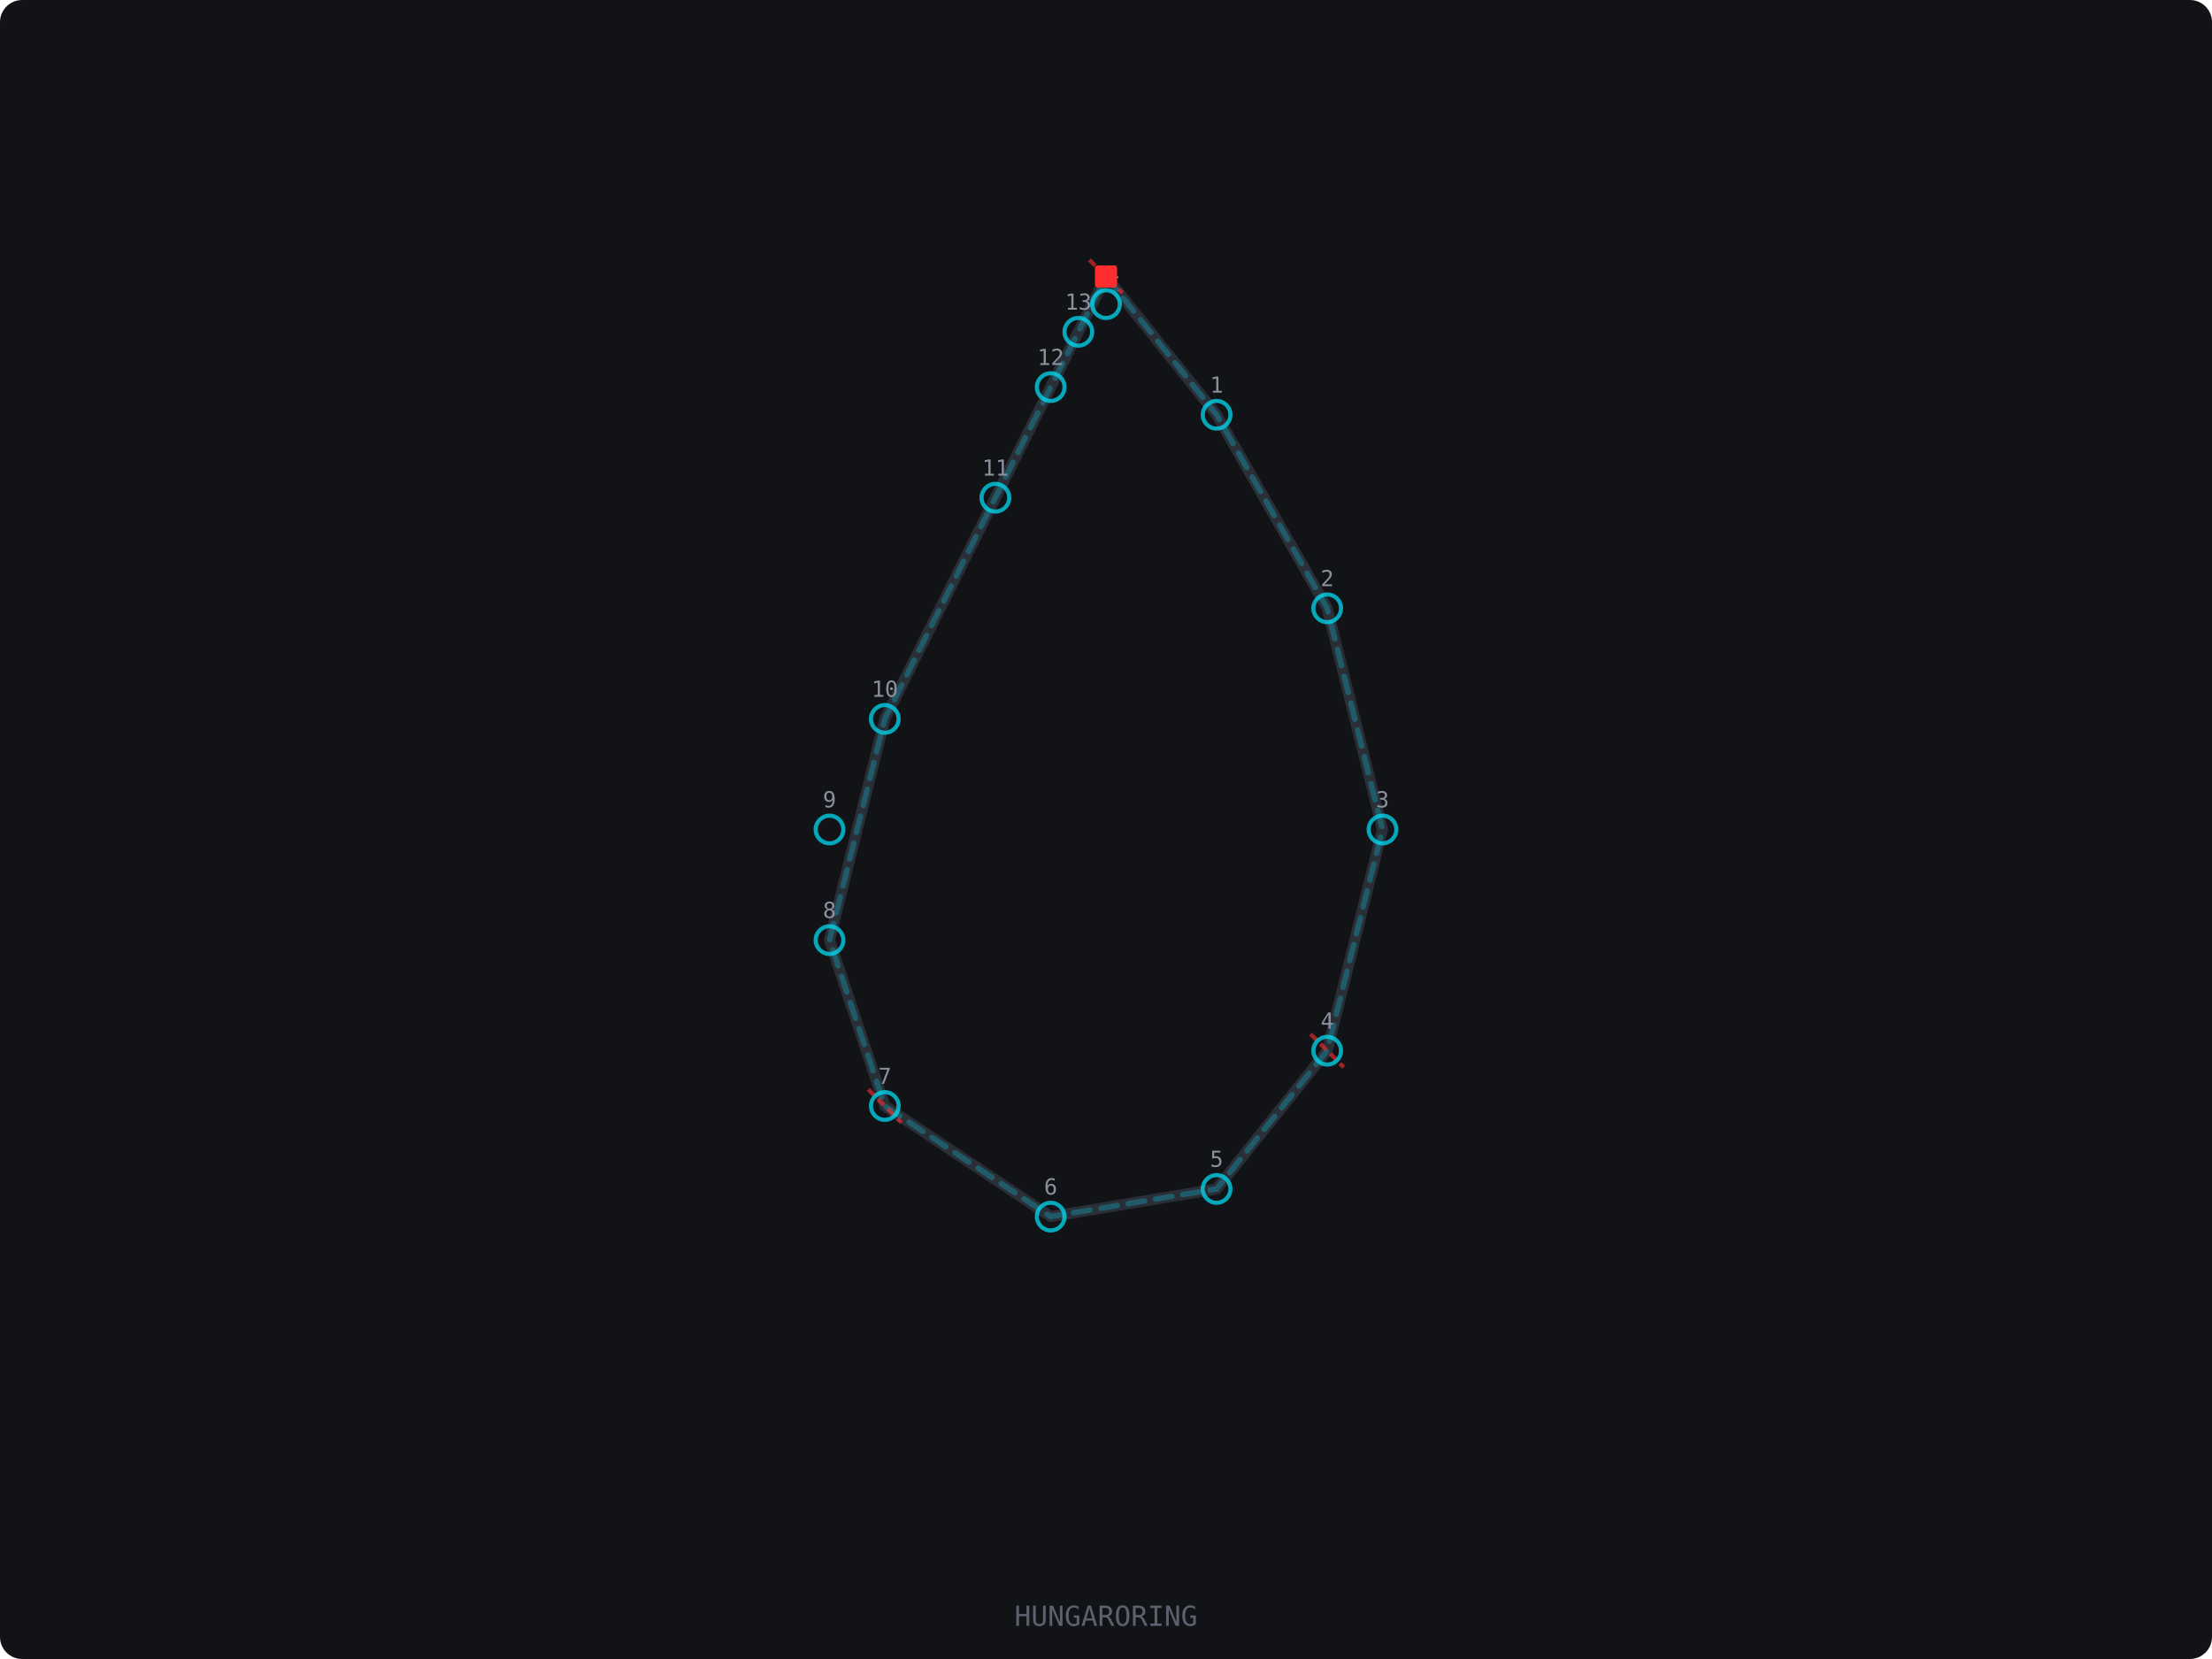
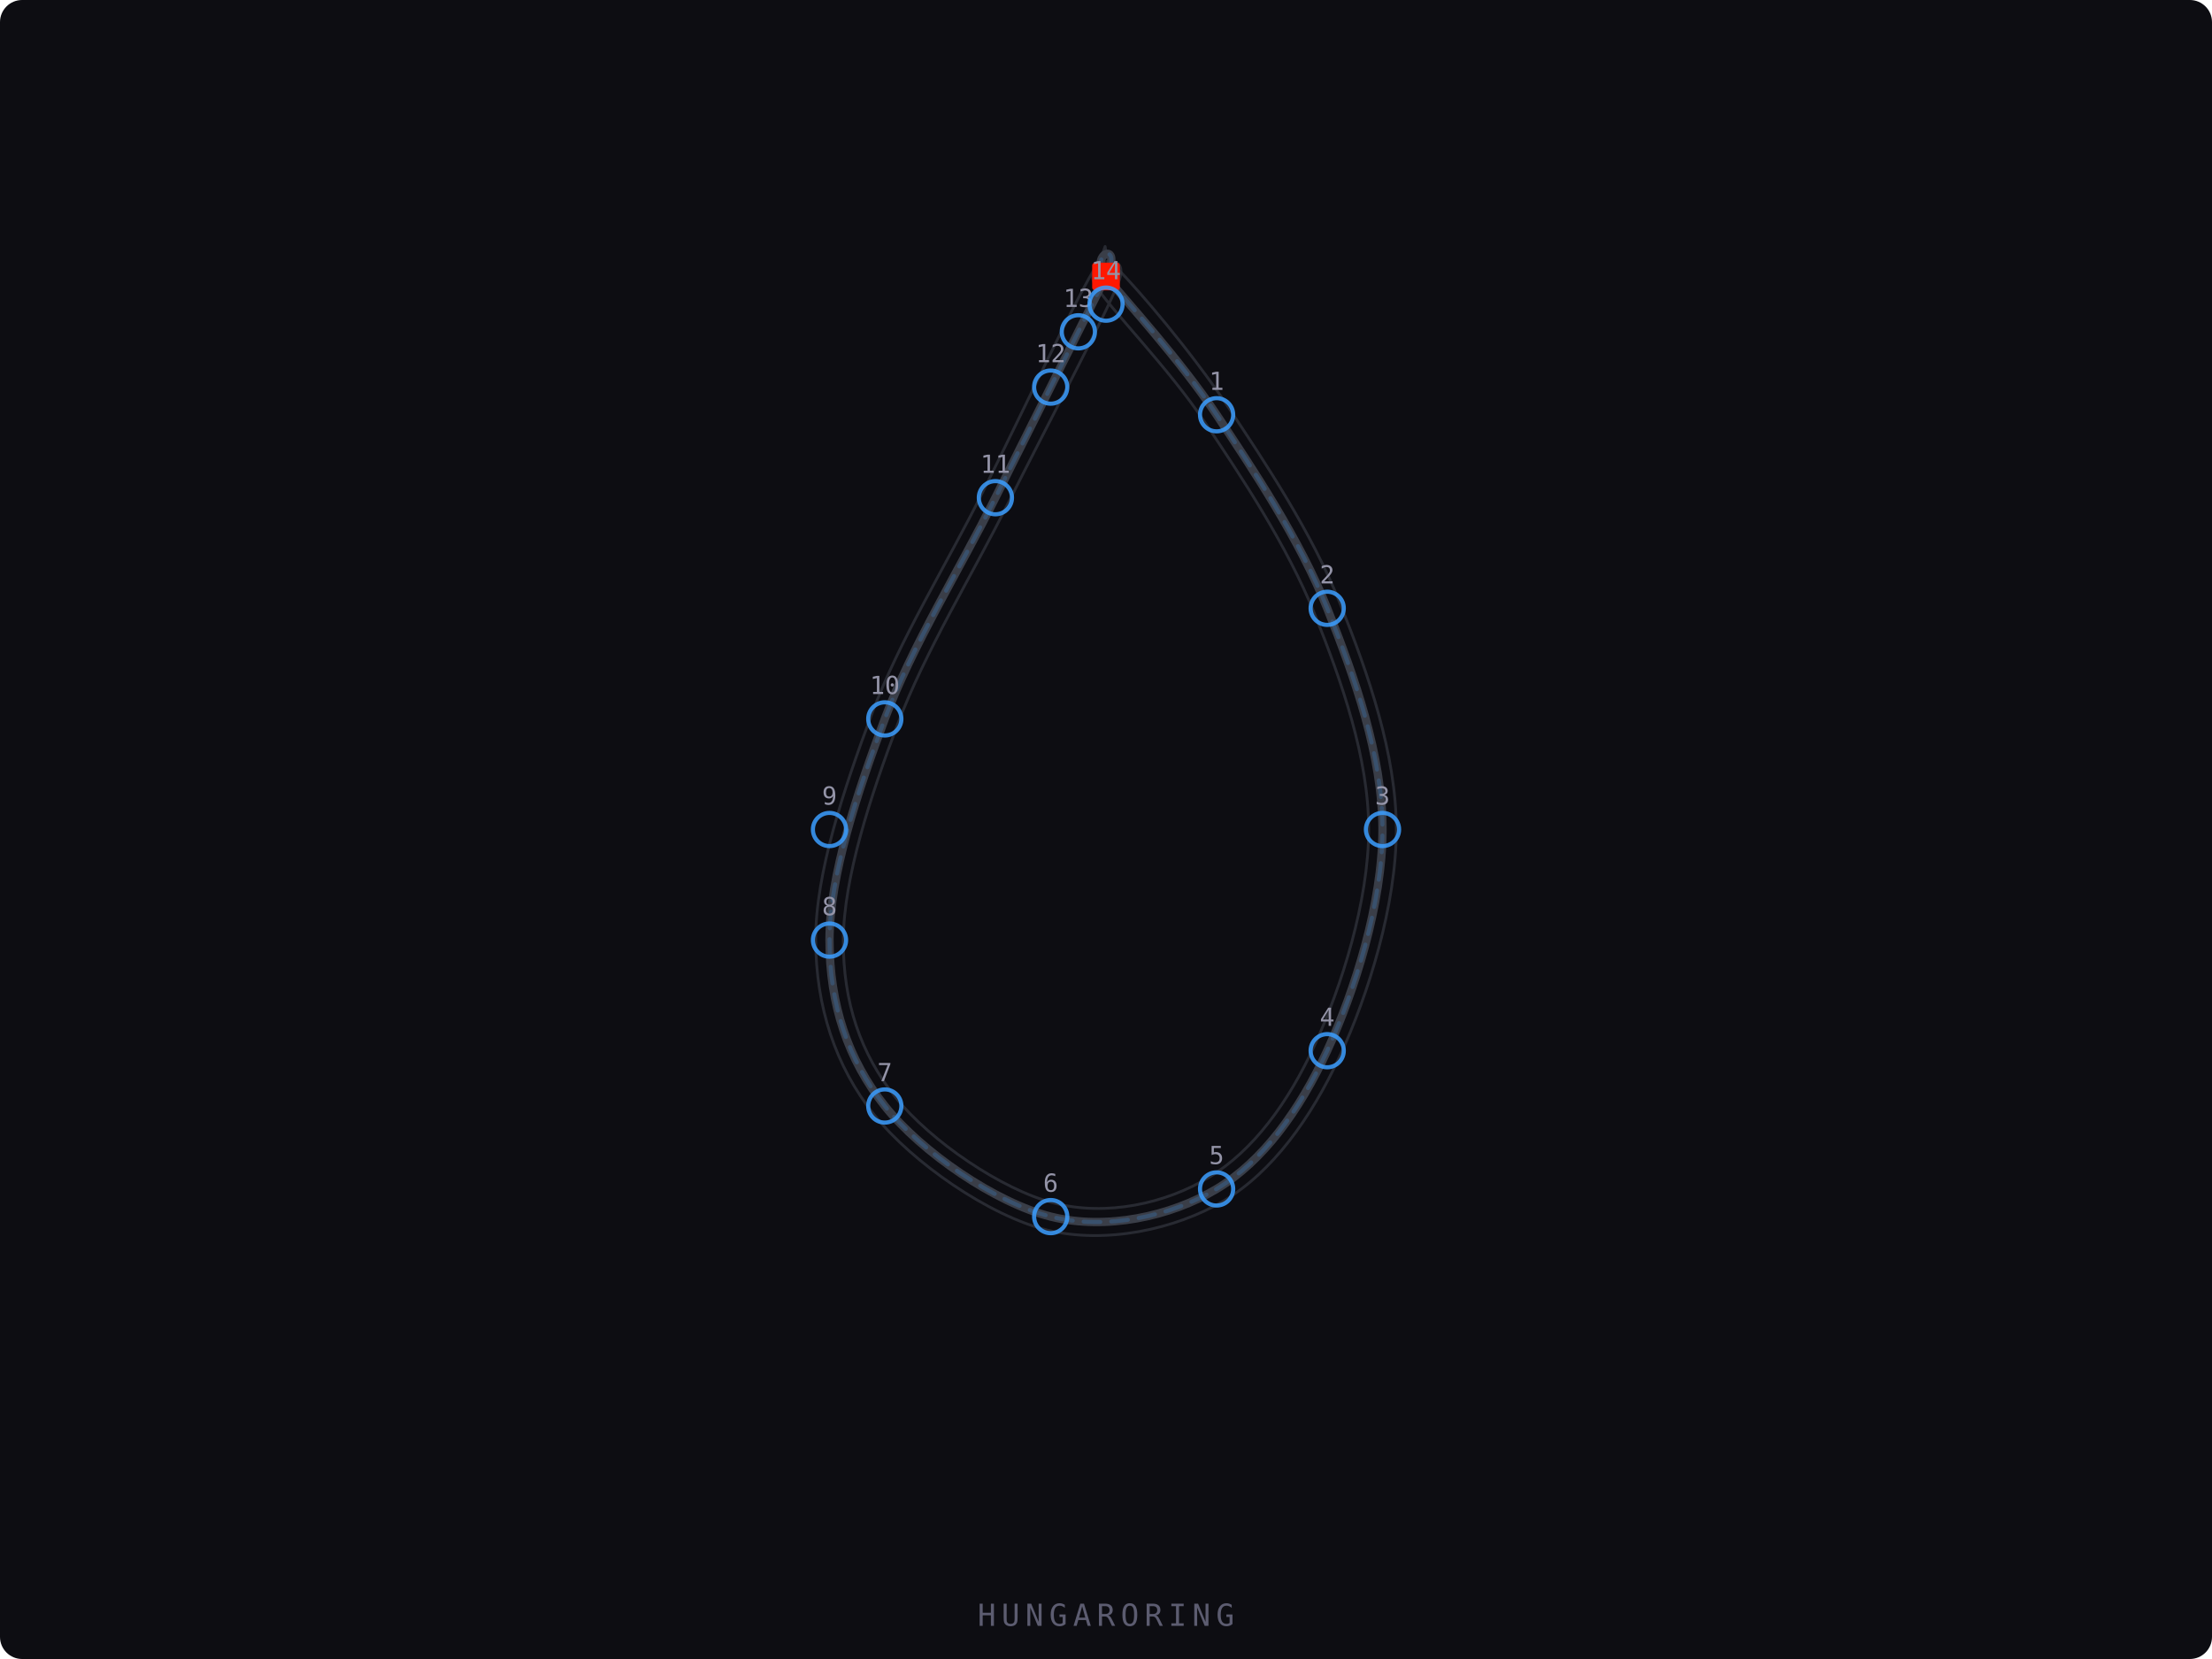
<svg xmlns="http://www.w3.org/2000/svg" viewBox="0 0 800 600" width="800" height="600">
  <defs>
    <style>
-       .track-bg { fill: #111317; }
-       .track-line { fill: none; stroke: #2a2e36; stroke-width: 4; stroke-linecap: round; stroke-linejoin: round; }
-       .track-line-accent { fill: none; stroke: rgba(0,229,255,0.25); stroke-width: 2; stroke-linecap: round; stroke-dasharray: 6,4; }
+       .track-bg { fill: #0d0d12; }
+       .track-line { fill: none; stroke: #3a3e48; stroke-width: 3; stroke-linecap: round; stroke-linejoin: round; }
+       .track-line-accent { fill: none; stroke: rgba(59,158,255,0.20); stroke-width: 1.5; stroke-linecap: round; stroke-dasharray: 6,4; }
+       .track-edge { fill: none; stroke: #3a3e48; stroke-width: 1; stroke-linecap: round; stroke-linejoin: round; opacity: 0.6; }
    </style>
  </defs>
  <rect class="track-bg" width="800" height="600" rx="8" />
-   <polyline class="track-line" points="400.0,100.0 440.0,150.0 480.0,220.0 500.0,300.0 480.0,380.0 440.0,430.0 380.0,440.0 320.0,400.0 300.0,340.0 320.0,260.0 360.0,180.0 400.0,100.0" />
-   <polyline class="track-line-accent" points="400.0,100.0 440.0,150.0 480.0,220.0 500.0,300.0 480.0,380.0 440.0,430.0 380.0,440.0 320.0,400.0 300.0,340.0 320.0,260.0 360.0,180.0 400.0,100.0" />
-   <line x1="474.0" y1="374.0" x2="486.0" y2="386.0" stroke="#ff2d2d" stroke-width="1.5" stroke-dasharray="3,2" opacity="0.6" />
-   <line x1="314.0" y1="394.0" x2="326.0" y2="406.0" stroke="#ff2d2d" stroke-width="1.5" stroke-dasharray="3,2" opacity="0.6" />
-   <line x1="394.0" y1="94.0" x2="406.0" y2="106.0" stroke="#ff2d2d" stroke-width="1.5" stroke-dasharray="3,2" opacity="0.6" />
-   <circle cx="440.0" cy="150.0" r="5" fill="none" stroke="#00e5ff" stroke-width="1.5" opacity="0.7" />
-   <text x="440.0" y="142.0" text-anchor="middle" fill="#8a909c" font-size="8" font-family="monospace">1</text>
-   <circle cx="480.0" cy="220.0" r="5" fill="none" stroke="#00e5ff" stroke-width="1.5" opacity="0.7" />
-   <text x="480.0" y="212.0" text-anchor="middle" fill="#8a909c" font-size="8" font-family="monospace">2</text>
-   <circle cx="500.0" cy="300.0" r="5" fill="none" stroke="#00e5ff" stroke-width="1.5" opacity="0.7" />
-   <text x="500.0" y="292.0" text-anchor="middle" fill="#8a909c" font-size="8" font-family="monospace">3</text>
-   <circle cx="480.0" cy="380.0" r="5" fill="none" stroke="#00e5ff" stroke-width="1.5" opacity="0.7" />
-   <text x="480.0" y="372.0" text-anchor="middle" fill="#8a909c" font-size="8" font-family="monospace">4</text>
-   <circle cx="440.0" cy="430.0" r="5" fill="none" stroke="#00e5ff" stroke-width="1.5" opacity="0.7" />
-   <text x="440.0" y="422.0" text-anchor="middle" fill="#8a909c" font-size="8" font-family="monospace">5</text>
-   <circle cx="380.0" cy="440.0" r="5" fill="none" stroke="#00e5ff" stroke-width="1.5" opacity="0.7" />
-   <text x="380.0" y="432.0" text-anchor="middle" fill="#8a909c" font-size="8" font-family="monospace">6</text>
-   <circle cx="320.0" cy="400.0" r="5" fill="none" stroke="#00e5ff" stroke-width="1.5" opacity="0.7" />
-   <text x="320.0" y="392.0" text-anchor="middle" fill="#8a909c" font-size="8" font-family="monospace">7</text>
-   <circle cx="300.0" cy="340.0" r="5" fill="none" stroke="#00e5ff" stroke-width="1.5" opacity="0.7" />
-   <text x="300.0" y="332.0" text-anchor="middle" fill="#8a909c" font-size="8" font-family="monospace">8</text>
-   <circle cx="300.0" cy="300.0" r="5" fill="none" stroke="#00e5ff" stroke-width="1.5" opacity="0.7" />
-   <text x="300.0" y="292.0" text-anchor="middle" fill="#8a909c" font-size="8" font-family="monospace">9</text>
-   <circle cx="320.0" cy="260.0" r="5" fill="none" stroke="#00e5ff" stroke-width="1.5" opacity="0.7" />
-   <text x="320.0" y="252.0" text-anchor="middle" fill="#8a909c" font-size="8" font-family="monospace">10</text>
-   <circle cx="360.0" cy="180.0" r="5" fill="none" stroke="#00e5ff" stroke-width="1.5" opacity="0.7" />
-   <text x="360.0" y="172.0" text-anchor="middle" fill="#8a909c" font-size="8" font-family="monospace">11</text>
-   <circle cx="380.0" cy="140.0" r="5" fill="none" stroke="#00e5ff" stroke-width="1.5" opacity="0.7" />
-   <text x="380.0" y="132.0" text-anchor="middle" fill="#8a909c" font-size="8" font-family="monospace">12</text>
-   <circle cx="390.0" cy="120.0" r="5" fill="none" stroke="#00e5ff" stroke-width="1.5" opacity="0.7" />
-   <text x="390.0" y="112.0" text-anchor="middle" fill="#8a909c" font-size="8" font-family="monospace">13</text>
-   <circle cx="400.0" cy="110.0" r="5" fill="none" stroke="#00e5ff" stroke-width="1.5" opacity="0.7" />
-   <text x="400.0" y="102.0" text-anchor="middle" fill="#8a909c" font-size="8" font-family="monospace">14</text>
-   <rect x="396.0" y="96.0" width="8" height="8" fill="#ff2d2d" rx="1" />
-   <text x="400" y="588" text-anchor="middle" fill="#5b616e" font-size="10" font-family="monospace">HUNGARORING</text>
+   <path class="track-edge" d="M 396.1 103.1 C 401.3 111.5 422.6 133.0 435.8 152.8 C 449.1 172.6 465.5 197.3 475.4 221.9 C 485.2 246.4 495.0 274.0 495.0 300.0 C 495.0 326.0 485.1 357.0 475.5 377.9 C 465.9 398.9 453.1 416.2 437.4 425.7 C 421.7 435.3 400.1 440.0 381.2 435.1 C 362.3 430.3 336.6 412.7 323.9 396.9 C 311.2 381.0 304.9 362.5 305.0 340.0 C 305.1 317.5 314.8 288.0 324.7 261.8 C 334.6 235.5 351.2 208.8 364.5 182.2 C 377.8 155.6 399.2 115.4 404.5 102.2 C 409.7 89.1 390.9 94.7 396.1 103.1 Z" />
+   <path class="track-edge" d="M 403.9 96.9 C 412.0 105.1 430.7 127.0 444.2 147.2 C 457.6 167.4 474.5 192.7 484.6 218.1 C 494.8 243.6 505.0 272.7 505.0 300.0 C 505.0 327.3 494.9 359.7 484.5 382.1 C 474.1 404.5 460.2 423.8 442.6 434.3 C 424.9 444.7 399.9 450.0 378.8 444.9 C 357.7 439.7 330.1 420.6 316.1 403.1 C 302.1 385.6 295.1 364.1 295.0 340.0 C 294.9 315.9 305.2 285.3 315.3 258.2 C 325.4 231.2 342.2 204.5 355.5 177.8 C 368.9 151.0 387.5 111.2 395.5 97.8 C 403.6 84.3 395.8 88.6 403.9 96.9 Z" />
+   <path class="track-line" d="M 400.0 100.0 C 406.7 108.3 426.7 130.0 440.0 150.0 C 453.3 170.0 470.0 195.0 480.0 220.0 C 490.0 245.0 500.0 273.3 500.0 300.0 C 500.0 326.7 490.0 358.3 480.0 380.0 C 470.0 401.7 456.7 420.0 440.0 430.0 C 423.3 440.0 400.0 445.0 380.0 440.0 C 360.0 435.0 333.3 416.7 320.0 400.0 C 306.7 383.3 300.0 363.3 300.0 340.0 C 300.0 316.7 310.0 286.7 320.0 260.0 C 330.0 233.3 346.7 206.7 360.0 180.0 C 373.3 153.3 393.3 113.3 400.0 100.0 C 406.7 86.7 393.3 91.7 400.0 100.0 Z" />
+   <path class="track-line-accent" d="M 400.0 100.0 C 406.7 108.3 426.7 130.0 440.0 150.0 C 453.3 170.0 470.0 195.0 480.0 220.0 C 490.0 245.0 500.0 273.3 500.0 300.0 C 500.0 326.7 490.0 358.3 480.0 380.0 C 470.0 401.7 456.7 420.0 440.0 430.0 C 423.3 440.0 400.0 445.0 380.0 440.0 C 360.0 435.0 333.3 416.7 320.0 400.0 C 306.7 383.3 300.0 363.3 300.0 340.0 C 300.0 316.7 310.0 286.7 320.0 260.0 C 330.0 233.3 346.7 206.7 360.0 180.0 C 373.3 153.3 393.3 113.3 400.0 100.0 C 406.7 86.7 393.3 91.7 400.0 100.0 Z" />
+   <rect x="395.0" y="95.0" width="10" height="10" fill="#FF1801" rx="1" />
+   <circle cx="440.0" cy="150.0" r="6" fill="none" stroke="#3B9EFF" stroke-width="1.5" opacity="0.85" />
+   <text x="440.0" y="141.0" text-anchor="middle" fill="#9494a8" font-size="9" font-family="monospace">1</text>
+   <circle cx="480.0" cy="220.0" r="6" fill="none" stroke="#3B9EFF" stroke-width="1.5" opacity="0.85" />
+   <text x="480.0" y="211.0" text-anchor="middle" fill="#9494a8" font-size="9" font-family="monospace">2</text>
+   <circle cx="500.0" cy="300.0" r="6" fill="none" stroke="#3B9EFF" stroke-width="1.5" opacity="0.85" />
+   <text x="500.0" y="291.0" text-anchor="middle" fill="#9494a8" font-size="9" font-family="monospace">3</text>
+   <circle cx="480.0" cy="380.0" r="6" fill="none" stroke="#3B9EFF" stroke-width="1.5" opacity="0.85" />
+   <text x="480.0" y="371.0" text-anchor="middle" fill="#9494a8" font-size="9" font-family="monospace">4</text>
+   <circle cx="440.0" cy="430.0" r="6" fill="none" stroke="#3B9EFF" stroke-width="1.5" opacity="0.85" />
+   <text x="440.0" y="421.0" text-anchor="middle" fill="#9494a8" font-size="9" font-family="monospace">5</text>
+   <circle cx="380.0" cy="440.0" r="6" fill="none" stroke="#3B9EFF" stroke-width="1.5" opacity="0.85" />
+   <text x="380.0" y="431.0" text-anchor="middle" fill="#9494a8" font-size="9" font-family="monospace">6</text>
+   <circle cx="320.0" cy="400.0" r="6" fill="none" stroke="#3B9EFF" stroke-width="1.5" opacity="0.85" />
+   <text x="320.0" y="391.0" text-anchor="middle" fill="#9494a8" font-size="9" font-family="monospace">7</text>
+   <circle cx="300.0" cy="340.0" r="6" fill="none" stroke="#3B9EFF" stroke-width="1.5" opacity="0.85" />
+   <text x="300.0" y="331.0" text-anchor="middle" fill="#9494a8" font-size="9" font-family="monospace">8</text>
+   <circle cx="300.0" cy="300.0" r="6" fill="none" stroke="#3B9EFF" stroke-width="1.5" opacity="0.85" />
+   <text x="300.0" y="291.0" text-anchor="middle" fill="#9494a8" font-size="9" font-family="monospace">9</text>
+   <circle cx="320.0" cy="260.0" r="6" fill="none" stroke="#3B9EFF" stroke-width="1.5" opacity="0.85" />
+   <text x="320.0" y="251.0" text-anchor="middle" fill="#9494a8" font-size="9" font-family="monospace">10</text>
+   <circle cx="360.0" cy="180.0" r="6" fill="none" stroke="#3B9EFF" stroke-width="1.5" opacity="0.85" />
+   <text x="360.0" y="171.0" text-anchor="middle" fill="#9494a8" font-size="9" font-family="monospace">11</text>
+   <circle cx="380.0" cy="140.0" r="6" fill="none" stroke="#3B9EFF" stroke-width="1.5" opacity="0.85" />
+   <text x="380.0" y="131.0" text-anchor="middle" fill="#9494a8" font-size="9" font-family="monospace">12</text>
+   <circle cx="390.0" cy="120.0" r="6" fill="none" stroke="#3B9EFF" stroke-width="1.5" opacity="0.85" />
+   <text x="390.0" y="111.0" text-anchor="middle" fill="#9494a8" font-size="9" font-family="monospace">13</text>
+   <circle cx="400.0" cy="110.0" r="6" fill="none" stroke="#3B9EFF" stroke-width="1.5" opacity="0.85" />
+   <text x="400.0" y="101.0" text-anchor="middle" fill="#9494a8" font-size="9" font-family="monospace">14</text>
+   <text x="400.0" y="588" text-anchor="middle" fill="#5c5c70" font-size="11" font-family="monospace" letter-spacing="2">HUNGARORING</text>
</svg>
